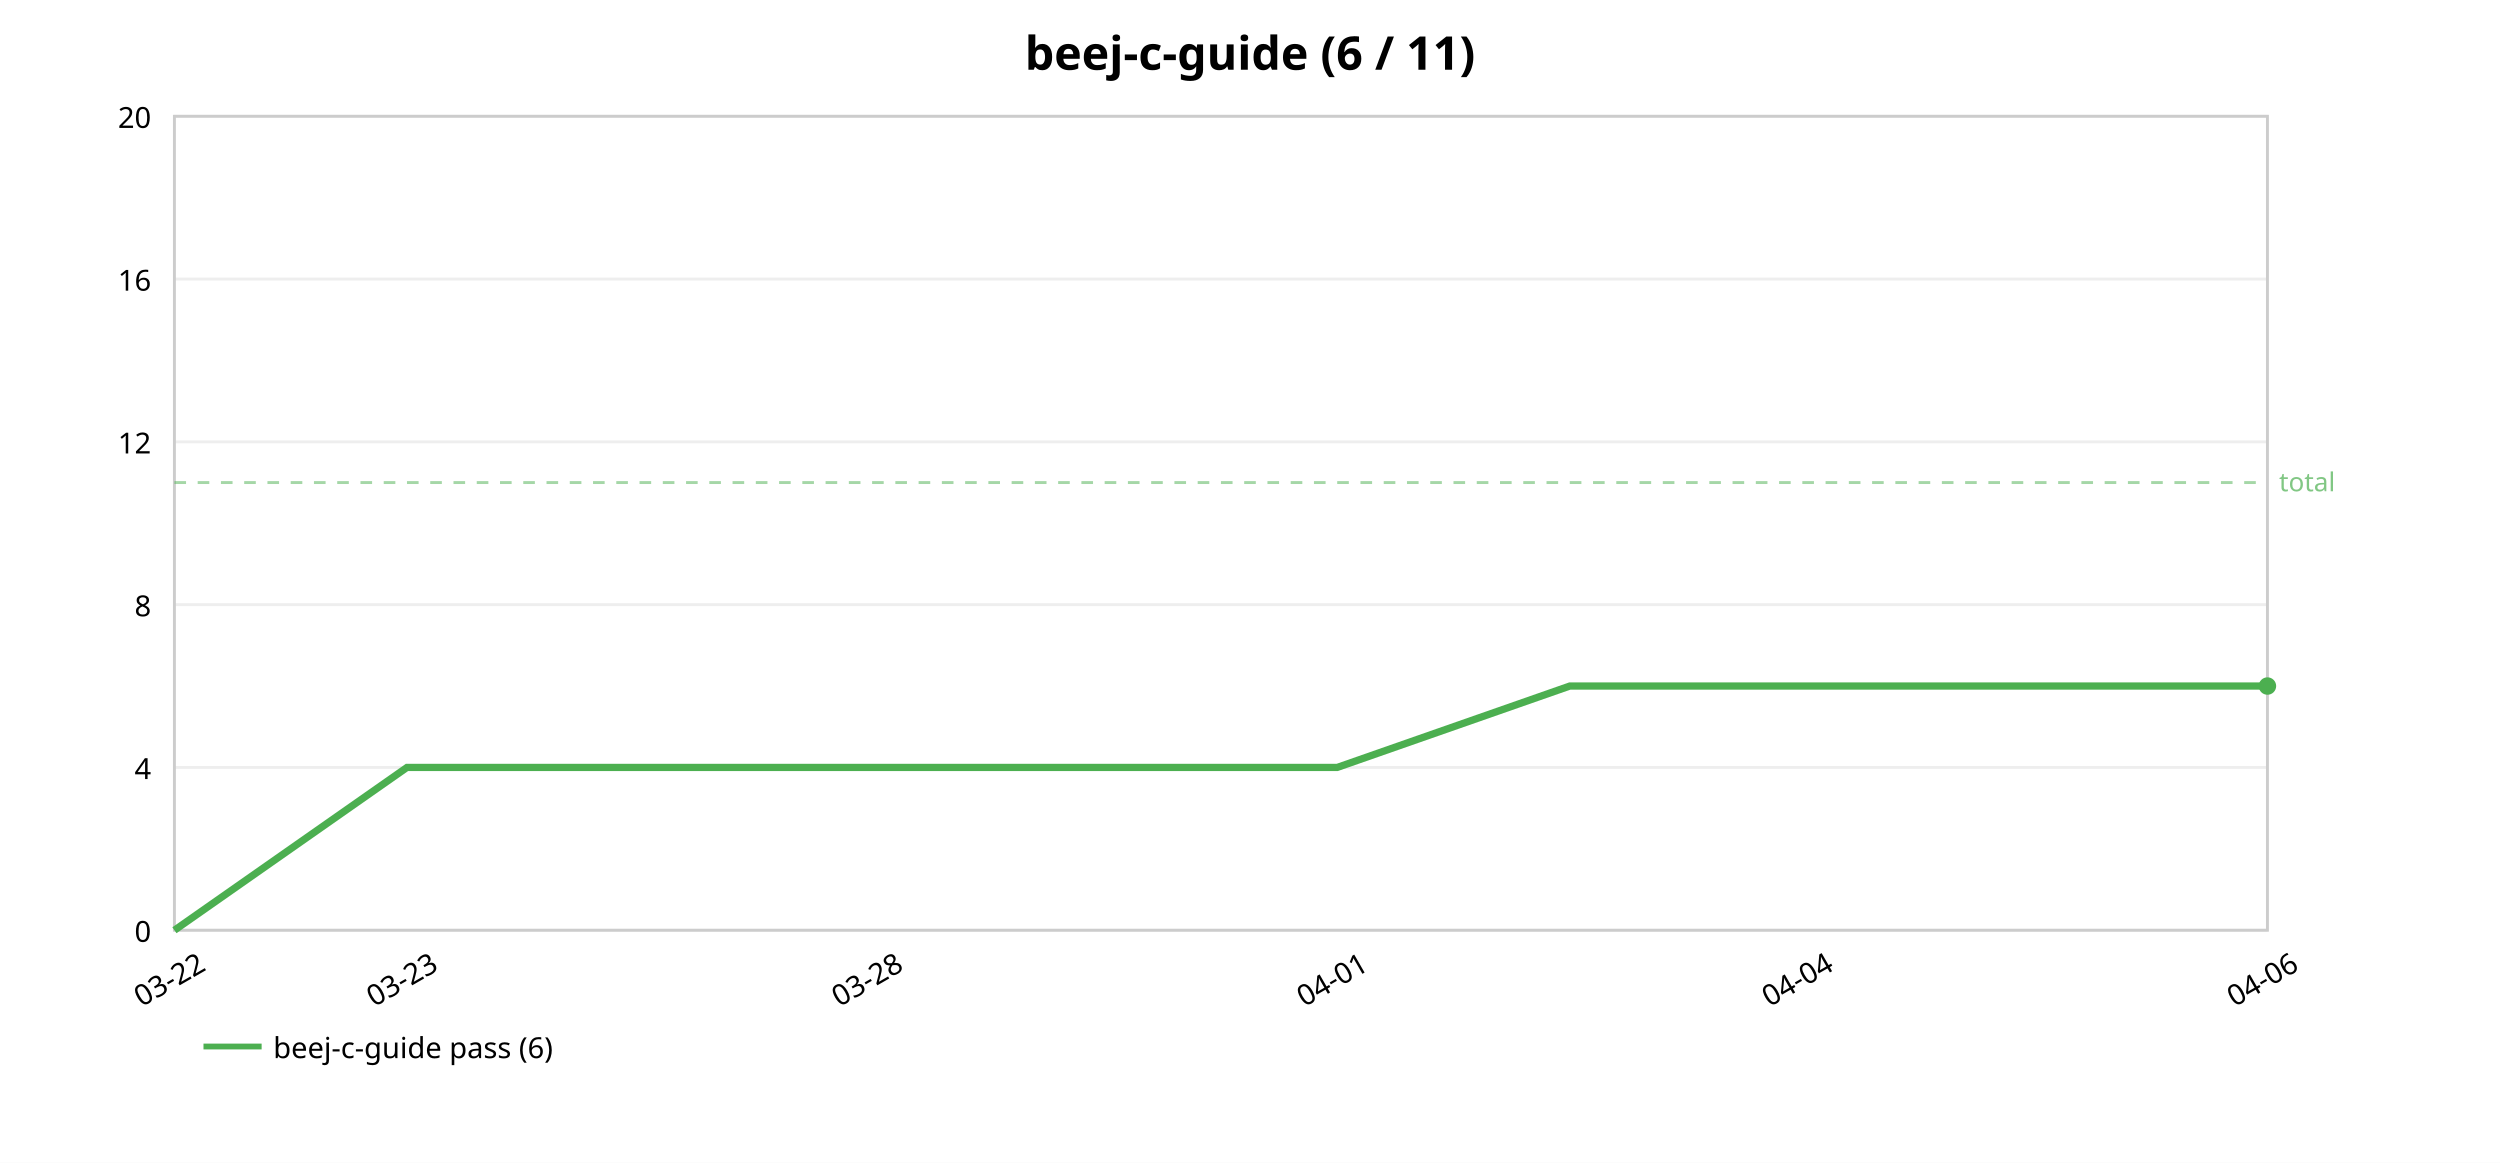
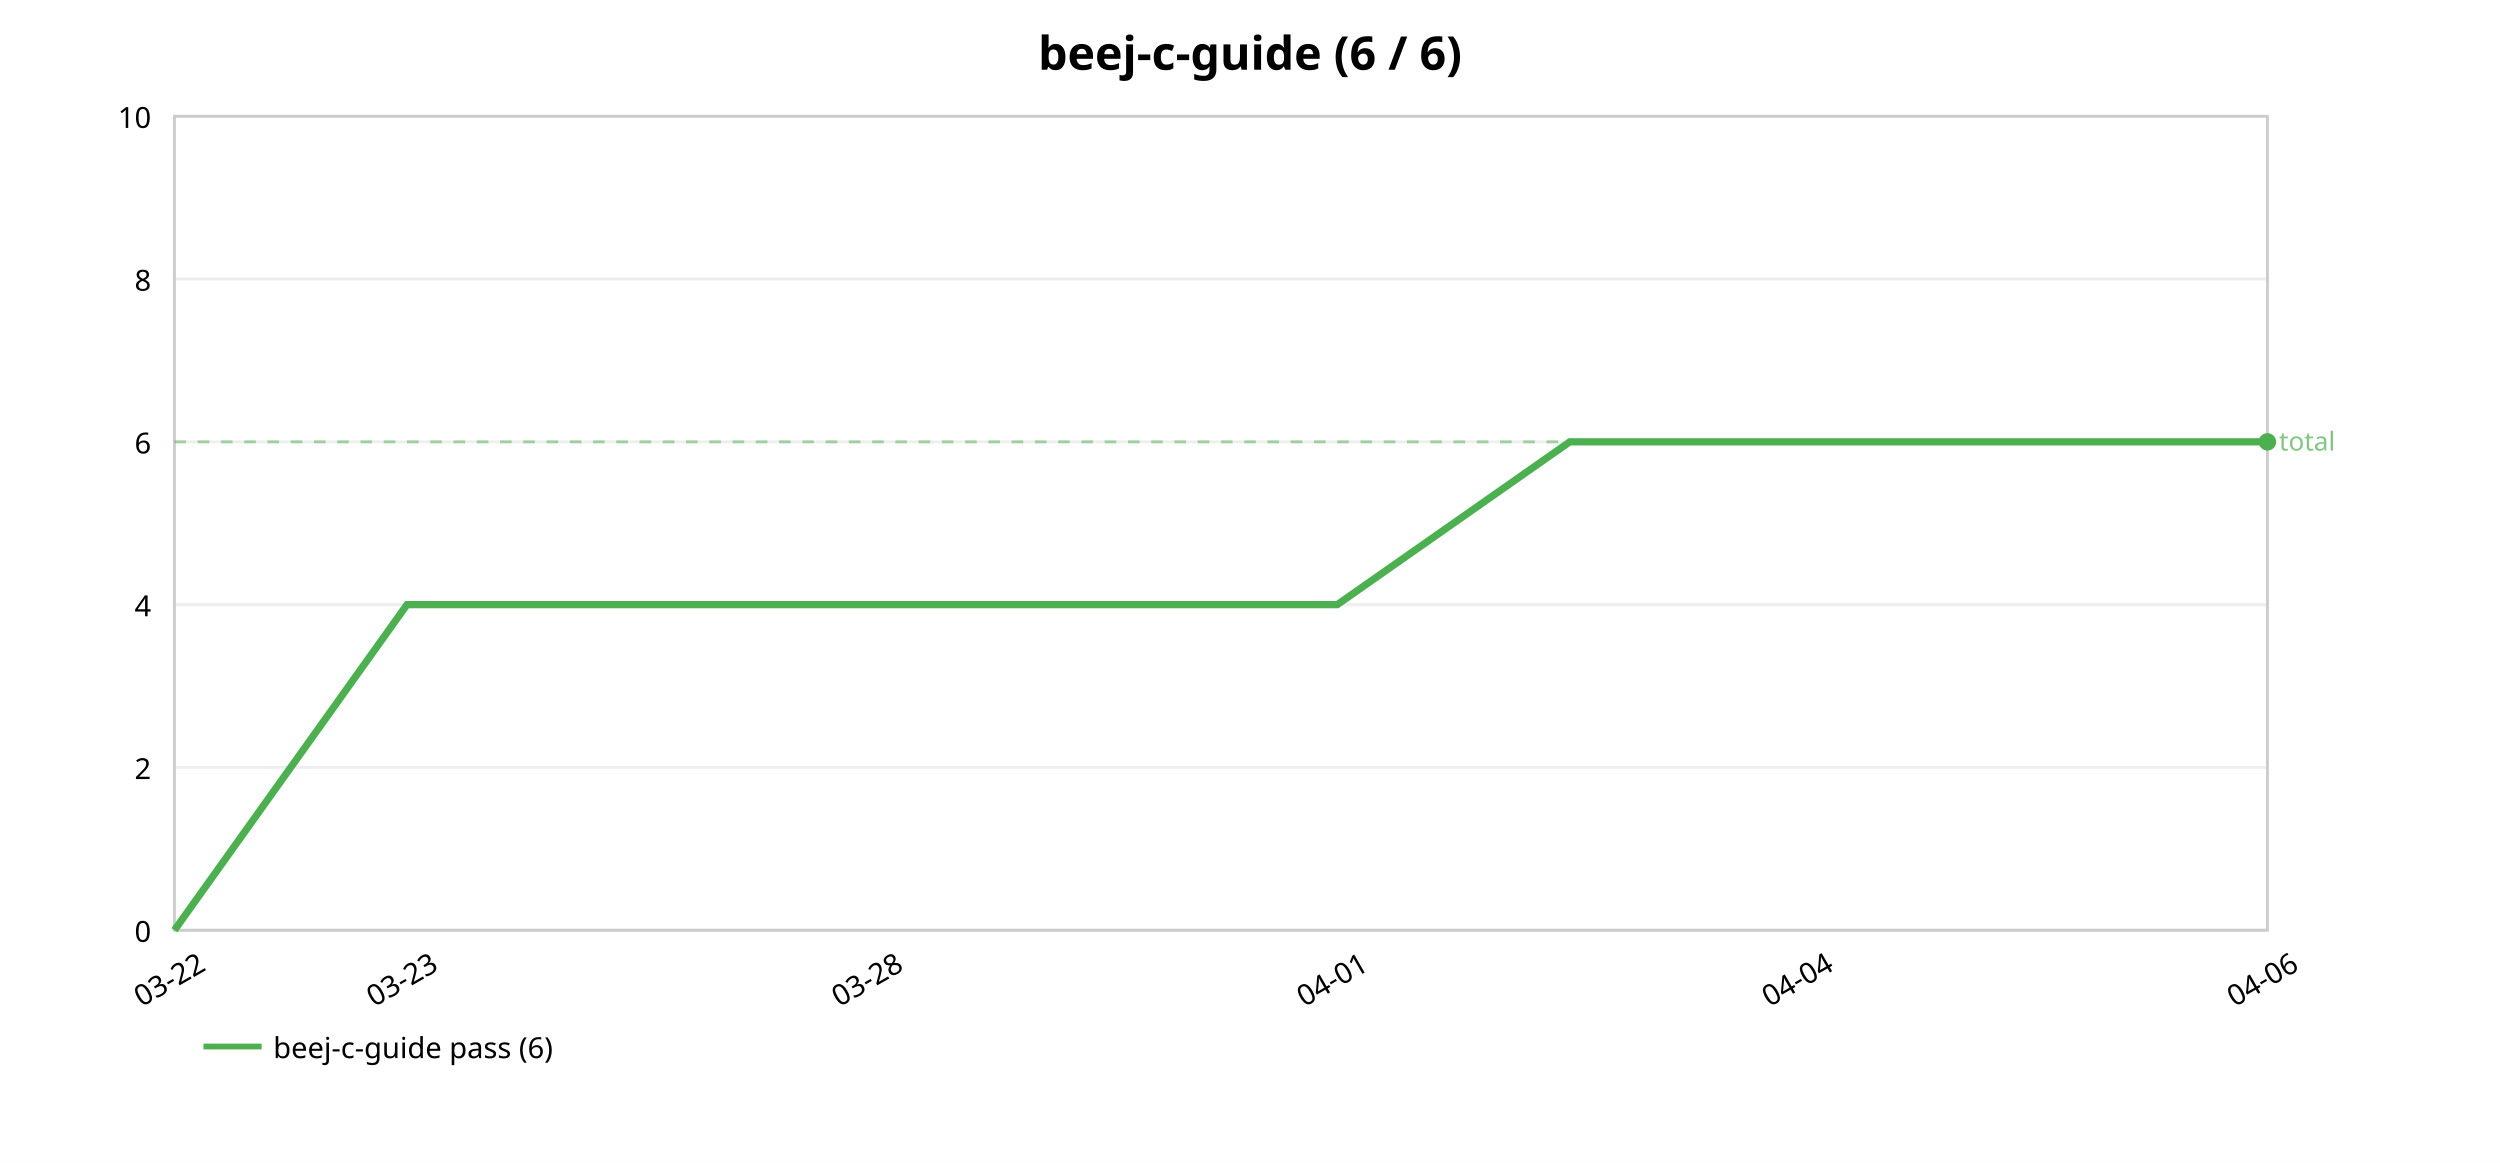
<svg xmlns="http://www.w3.org/2000/svg" viewBox="0 0 860 400" font-family="sans-serif" font-size="12">
  <rect width="860" height="400" fill="white" />
-   <text x="430" y="24" text-anchor="middle" font-size="16" font-weight="bold">beej-c-guide (6 / 11)</text>
+   <text x="430" y="24" text-anchor="middle" font-size="16" font-weight="bold">beej-c-guide (6 / 6)</text>
  <line x1="60" y1="320" x2="780" y2="320" stroke="#eee" />
  <text x="52" y="324" text-anchor="end" font-size="10">0</text>
  <line x1="60" y1="264" x2="780" y2="264" stroke="#eee" />
-   <text x="52" y="268" text-anchor="end" font-size="10">4</text>
+   <text x="52" y="268" text-anchor="end" font-size="10">2</text>
  <line x1="60" y1="208" x2="780" y2="208" stroke="#eee" />
-   <text x="52" y="212" text-anchor="end" font-size="10">8</text>
+   <text x="52" y="212" text-anchor="end" font-size="10">4</text>
  <line x1="60" y1="152" x2="780" y2="152" stroke="#eee" />
-   <text x="52" y="156" text-anchor="end" font-size="10">12</text>
+   <text x="52" y="156" text-anchor="end" font-size="10">6</text>
  <line x1="60" y1="96" x2="780" y2="96" stroke="#eee" />
-   <text x="52" y="100" text-anchor="end" font-size="10">16</text>
+   <text x="52" y="100" text-anchor="end" font-size="10">8</text>
  <line x1="60" y1="40" x2="780" y2="40" stroke="#eee" />
-   <text x="52" y="44" text-anchor="end" font-size="10">20</text>
+   <text x="52" y="44" text-anchor="end" font-size="10">10</text>
  <text x="60" y="340" text-anchor="middle" font-size="10" transform="rotate(-30,60,340)">03-22</text>
  <text x="140" y="340" text-anchor="middle" font-size="10" transform="rotate(-30,140,340)">03-23</text>
  <text x="300" y="340" text-anchor="middle" font-size="10" transform="rotate(-30,300,340)">03-28</text>
  <text x="460" y="340" text-anchor="middle" font-size="10" transform="rotate(-30,460,340)">04-01</text>
  <text x="620" y="340" text-anchor="middle" font-size="10" transform="rotate(-30,620,340)">04-04</text>
  <text x="780" y="340" text-anchor="middle" font-size="10" transform="rotate(-30,780,340)">04-06</text>
  <rect x="60" y="40" width="720" height="280" fill="none" stroke="#ccc" />
-   <line x1="60" y1="166.0" x2="780" y2="166.0" stroke="#4CAF50" stroke-width="1" stroke-dasharray="4,4" opacity="0.5" />
-   <text x="784" y="169" font-size="9" fill="#4CAF50" opacity="0.7">total</text>
-   <polyline points="60.0,320.0 140.0,264.0 220.0,264.0 300.0,264.0 380.0,264.0 460.0,264.0 540.0,236.0 620.0,236.0 700.0,236.0 780.0,236.0" fill="none" stroke="#4CAF50" stroke-width="2.5" />
-   <circle cx="780.0" cy="236.0" r="3" fill="#4CAF50" />
+   <line x1="60" y1="152.0" x2="780" y2="152.0" stroke="#4CAF50" stroke-width="1" stroke-dasharray="4,4" opacity="0.5" />
+   <text x="784" y="155" font-size="9" fill="#4CAF50" opacity="0.7">total</text>
+   <polyline points="60.0,320.0 140.0,208.0 220.0,208.0 300.0,208.0 380.0,208.0 460.0,208.0 540.0,152.0 620.0,152.0 700.0,152.0 780.0,152.0" fill="none" stroke="#4CAF50" stroke-width="2.5" />
+   <circle cx="780.0" cy="152.0" r="3" fill="#4CAF50" />
  <line x1="70" y1="360" x2="90" y2="360" stroke="#4CAF50" stroke-width="2" />
  <text x="94" y="364" font-size="10">beej-c-guide pass (6)</text>
</svg>
